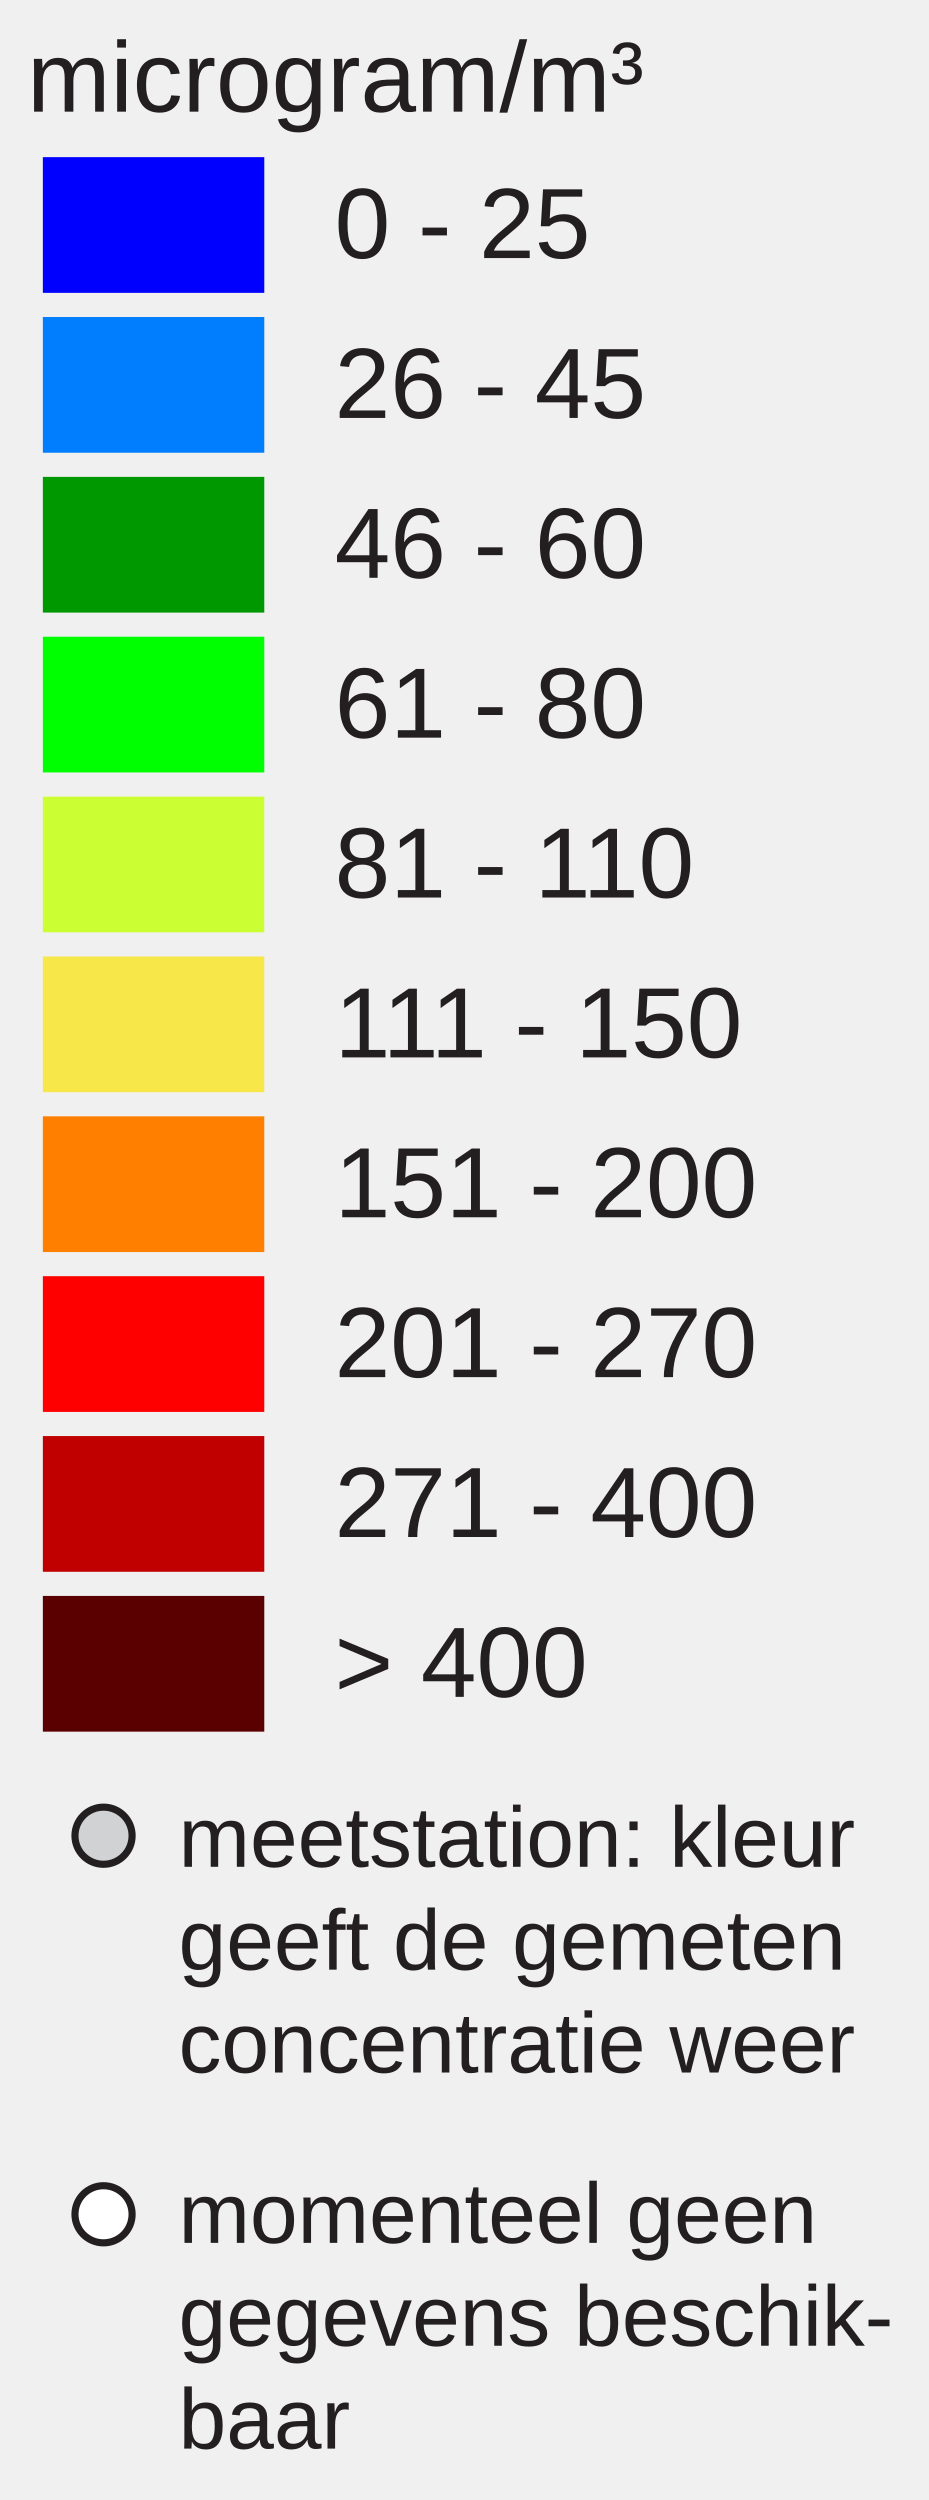
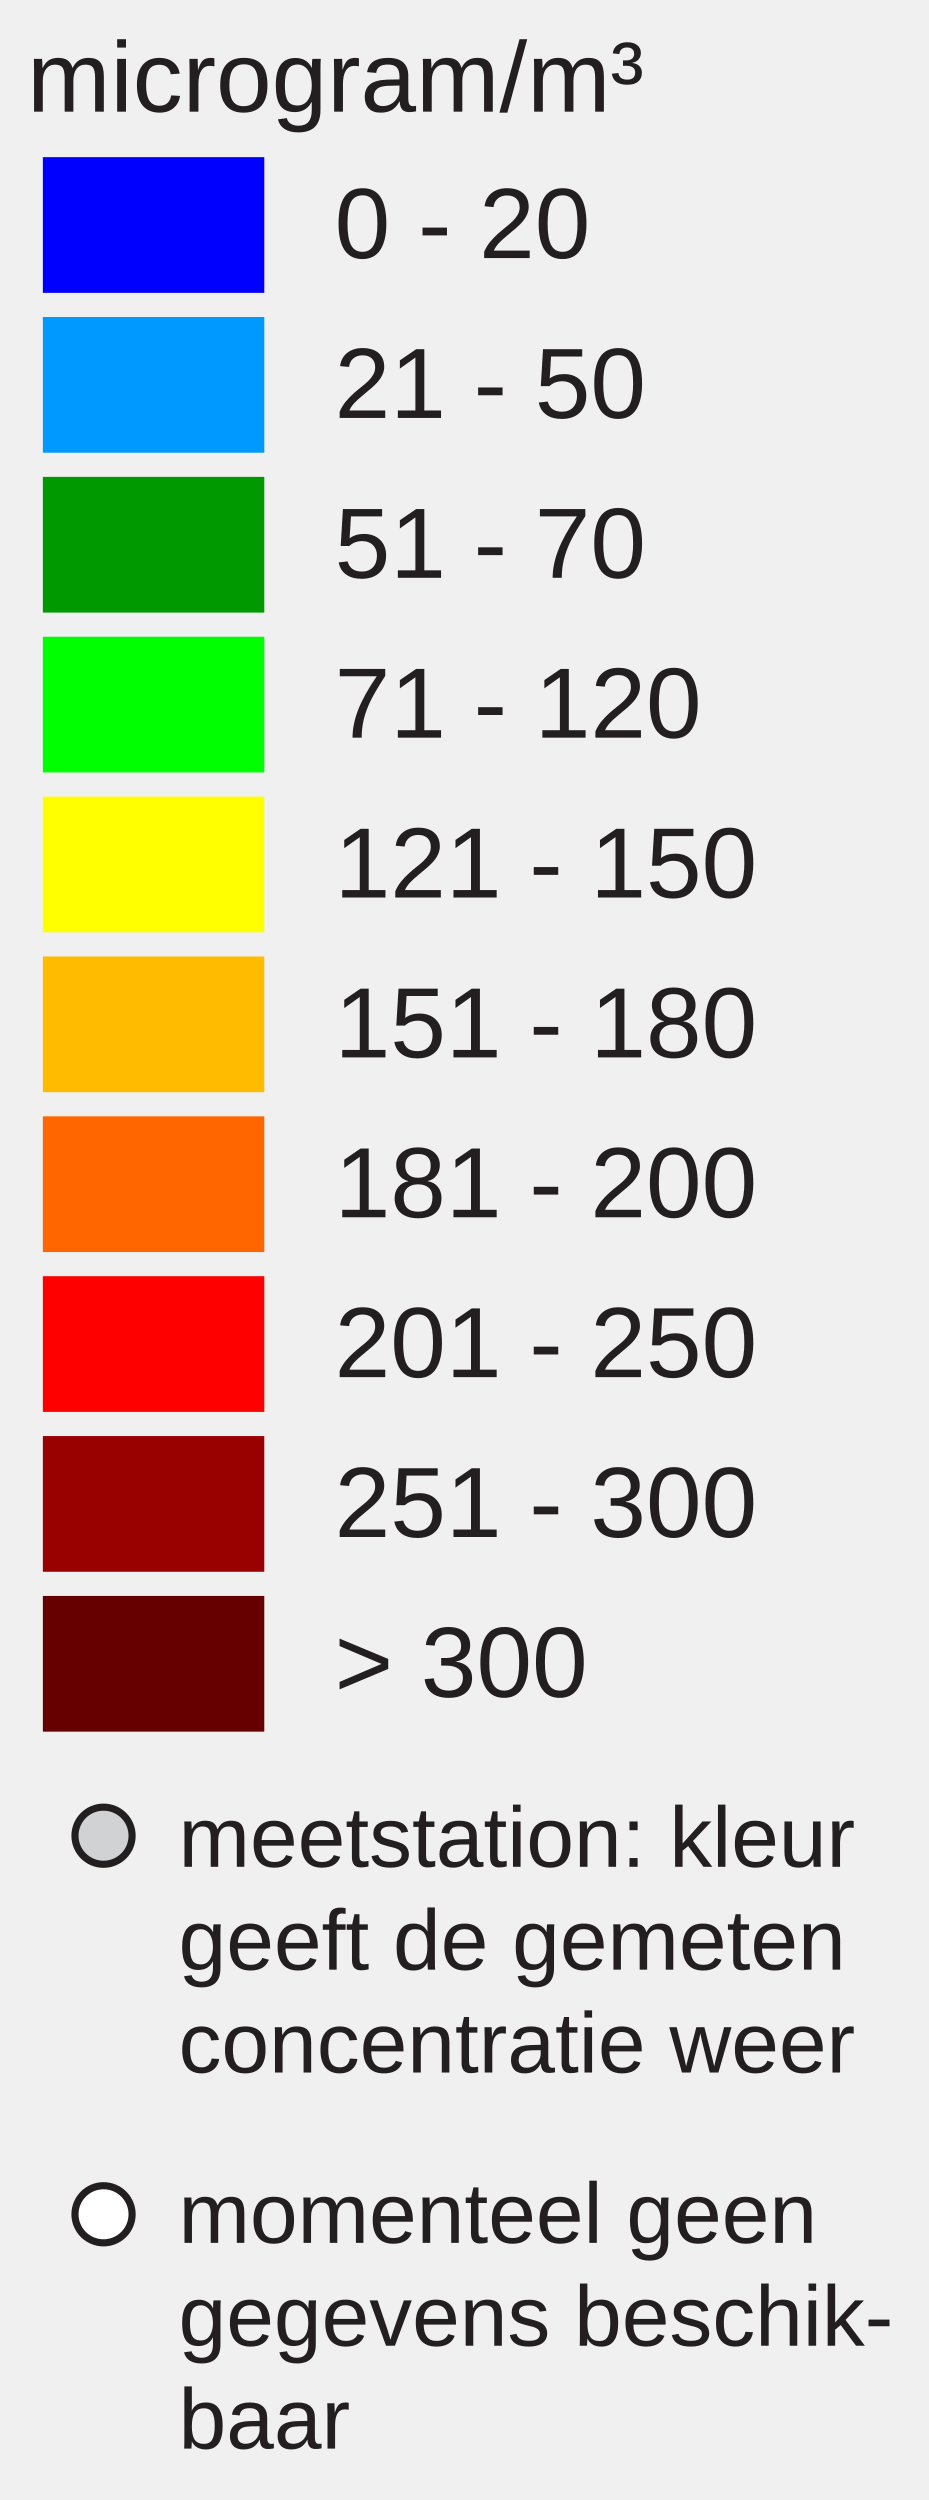
<svg xmlns="http://www.w3.org/2000/svg" version="1.1" id="Layer_1" x="0px" y="0px" width="130px" height="350px" viewBox="0 0 130 350" enable-background="new 0 0 130 350" xml:space="preserve">
  <rect x="6" y="22" fill="#0000FF" width="31" height="19" />
-   <rect x="6" y="44.381" fill="#007EFD" width="31" height="19" />
-   <rect x="6" y="66.762" fill="#009800" width="31" height="19" />
+   <rect x="6" y="44.381" fill="#0099FF" width="31" height="19" />
+   <rect x="6" y="66.762" fill="#009900" width="31" height="19" />
  <rect x="6" y="89.143" fill="#00FF00" width="31" height="19" />
-   <rect x="6" y="111.524" fill="#CCFF33" width="31" height="19" />
-   <rect x="6" y="133.905" fill="#F8E748" width="31" height="19" />
-   <rect x="6" y="156.286" fill="#FF8000" width="31" height="19" />
+   <rect x="6" y="111.524" fill="#FFFF00" width="31" height="19" />
+   <rect x="6" y="133.905" fill="#FFBB00" width="31" height="19" />
+   <rect x="6" y="156.286" fill="#FF6600" width="31" height="19" />
  <rect x="6" y="178.668" fill="#FF0000" width="31" height="19" />
-   <rect x="6" y="201.049" fill="#C00000" width="31" height="19" />
-   <rect x="6" y="223.43" fill="#5A0000" width="31" height="19" />
-   <text transform="matrix(1 0 0 1 46.853 36.1304)" fill="#231F20" font-family="Arial" font-size="14">0 - 25</text>
-   <text transform="matrix(1 0 0 1 46.853 58.5112)" fill="#231F20" font-family="Arial" font-size="14">26 - 45</text>
-   <text transform="matrix(1 0 0 1 46.853 80.8926)" fill="#231F20" font-family="Arial" font-size="14">46 - 60</text>
-   <text transform="matrix(1 0 0 1 46.853 103.2734)" fill="#231F20" font-family="Arial" font-size="14">61 - 80</text>
-   <text transform="matrix(1 0 0 1 46.853 125.6548)" fill="#231F20" font-family="Arial" font-size="14">81 - 110</text>
-   <text transform="matrix(1 0 0 1 46.853 148.0352)" fill="#231F20" font-family="Arial" font-size="14">111 - 150</text>
-   <text transform="matrix(1 0 0 1 46.853 170.417)" fill="#231F20" font-family="Arial" font-size="14">151 - 200</text>
-   <text transform="matrix(1 0 0 1 46.853 192.7988)" fill="#231F20" font-family="Arial" font-size="14">201 - 270</text>
-   <text transform="matrix(1 0 0 1 46.853 215.1797)" fill="#231F20" font-family="Arial" font-size="14">271 - 400</text>
-   <text transform="matrix(1 0 0 1 46.853 237.5605)" fill="#231F20" font-family="Arial" font-size="14">&gt; 400</text>
+   <rect x="6" y="201.049" fill="#990000" width="31" height="19" />
+   <rect x="6" y="223.43" fill="#660000" width="31" height="19" />
+   <text transform="matrix(1 0 0 1 46.853 36.1304)" fill="#231F20" font-family="Arial" font-size="14">0 - 20</text>
+   <text transform="matrix(1 0 0 1 46.853 58.5112)" fill="#231F20" font-family="Arial" font-size="14">21 - 50</text>
+   <text transform="matrix(1 0 0 1 46.853 80.8926)" fill="#231F20" font-family="Arial" font-size="14">51 - 70</text>
+   <text transform="matrix(1 0 0 1 46.853 103.2734)" fill="#231F20" font-family="Arial" font-size="14">71 - 120</text>
+   <text transform="matrix(1 0 0 1 46.853 125.6548)" fill="#231F20" font-family="Arial" font-size="14">121 - 150</text>
+   <text transform="matrix(1 0 0 1 46.853 148.0352)" fill="#231F20" font-family="Arial" font-size="14">151 - 180</text>
+   <text transform="matrix(1 0 0 1 46.853 170.417)" fill="#231F20" font-family="Arial" font-size="14">181 - 200</text>
+   <text transform="matrix(1 0 0 1 46.853 192.7988)" fill="#231F20" font-family="Arial" font-size="14">201 - 250</text>
+   <text transform="matrix(1 0 0 1 46.853 215.1797)" fill="#231F20" font-family="Arial" font-size="14">251 - 300</text>
+   <text transform="matrix(1 0 0 1 46.853 237.5605)" fill="#231F20" font-family="Arial" font-size="14">&gt; 300</text>
  <text font-size="14" font-family="Arial" transform="translate(3.8027 15.631)" fill="#231F20">microgram/m³</text>
  <circle fill="#D0D2D3" stroke="#231F20" stroke-miterlimit="10" cx="14.495" cy="257" r="4" />
  <circle fill="#FFFFFF" stroke="#231F20" stroke-miterlimit="10" cx="14.495" cy="310" r="4" />
  <text font-size="12" font-family="Arial" transform="translate(25 261.35)" fill="#231F20">meetstation: kleur</text>
  <text font-size="12" font-family="Arial" transform="translate(25 275.75)" fill="#231F20">geeft de gemeten</text>
  <text font-size="12" font-family="Arial" transform="translate(25 290.15)" fill="#231F20">concentratie weer</text>
  <text font-size="12" font-family="Arial" transform="translate(25 314)" fill="#231F20">momenteel geen</text>
  <text font-size="12" font-family="Arial" transform="translate(25 328.4)" fill="#231F20">gegevens beschik-</text>
  <text font-size="12" font-family="Arial" transform="translate(25 342.8)" fill="#231F20">baar</text>
</svg>
